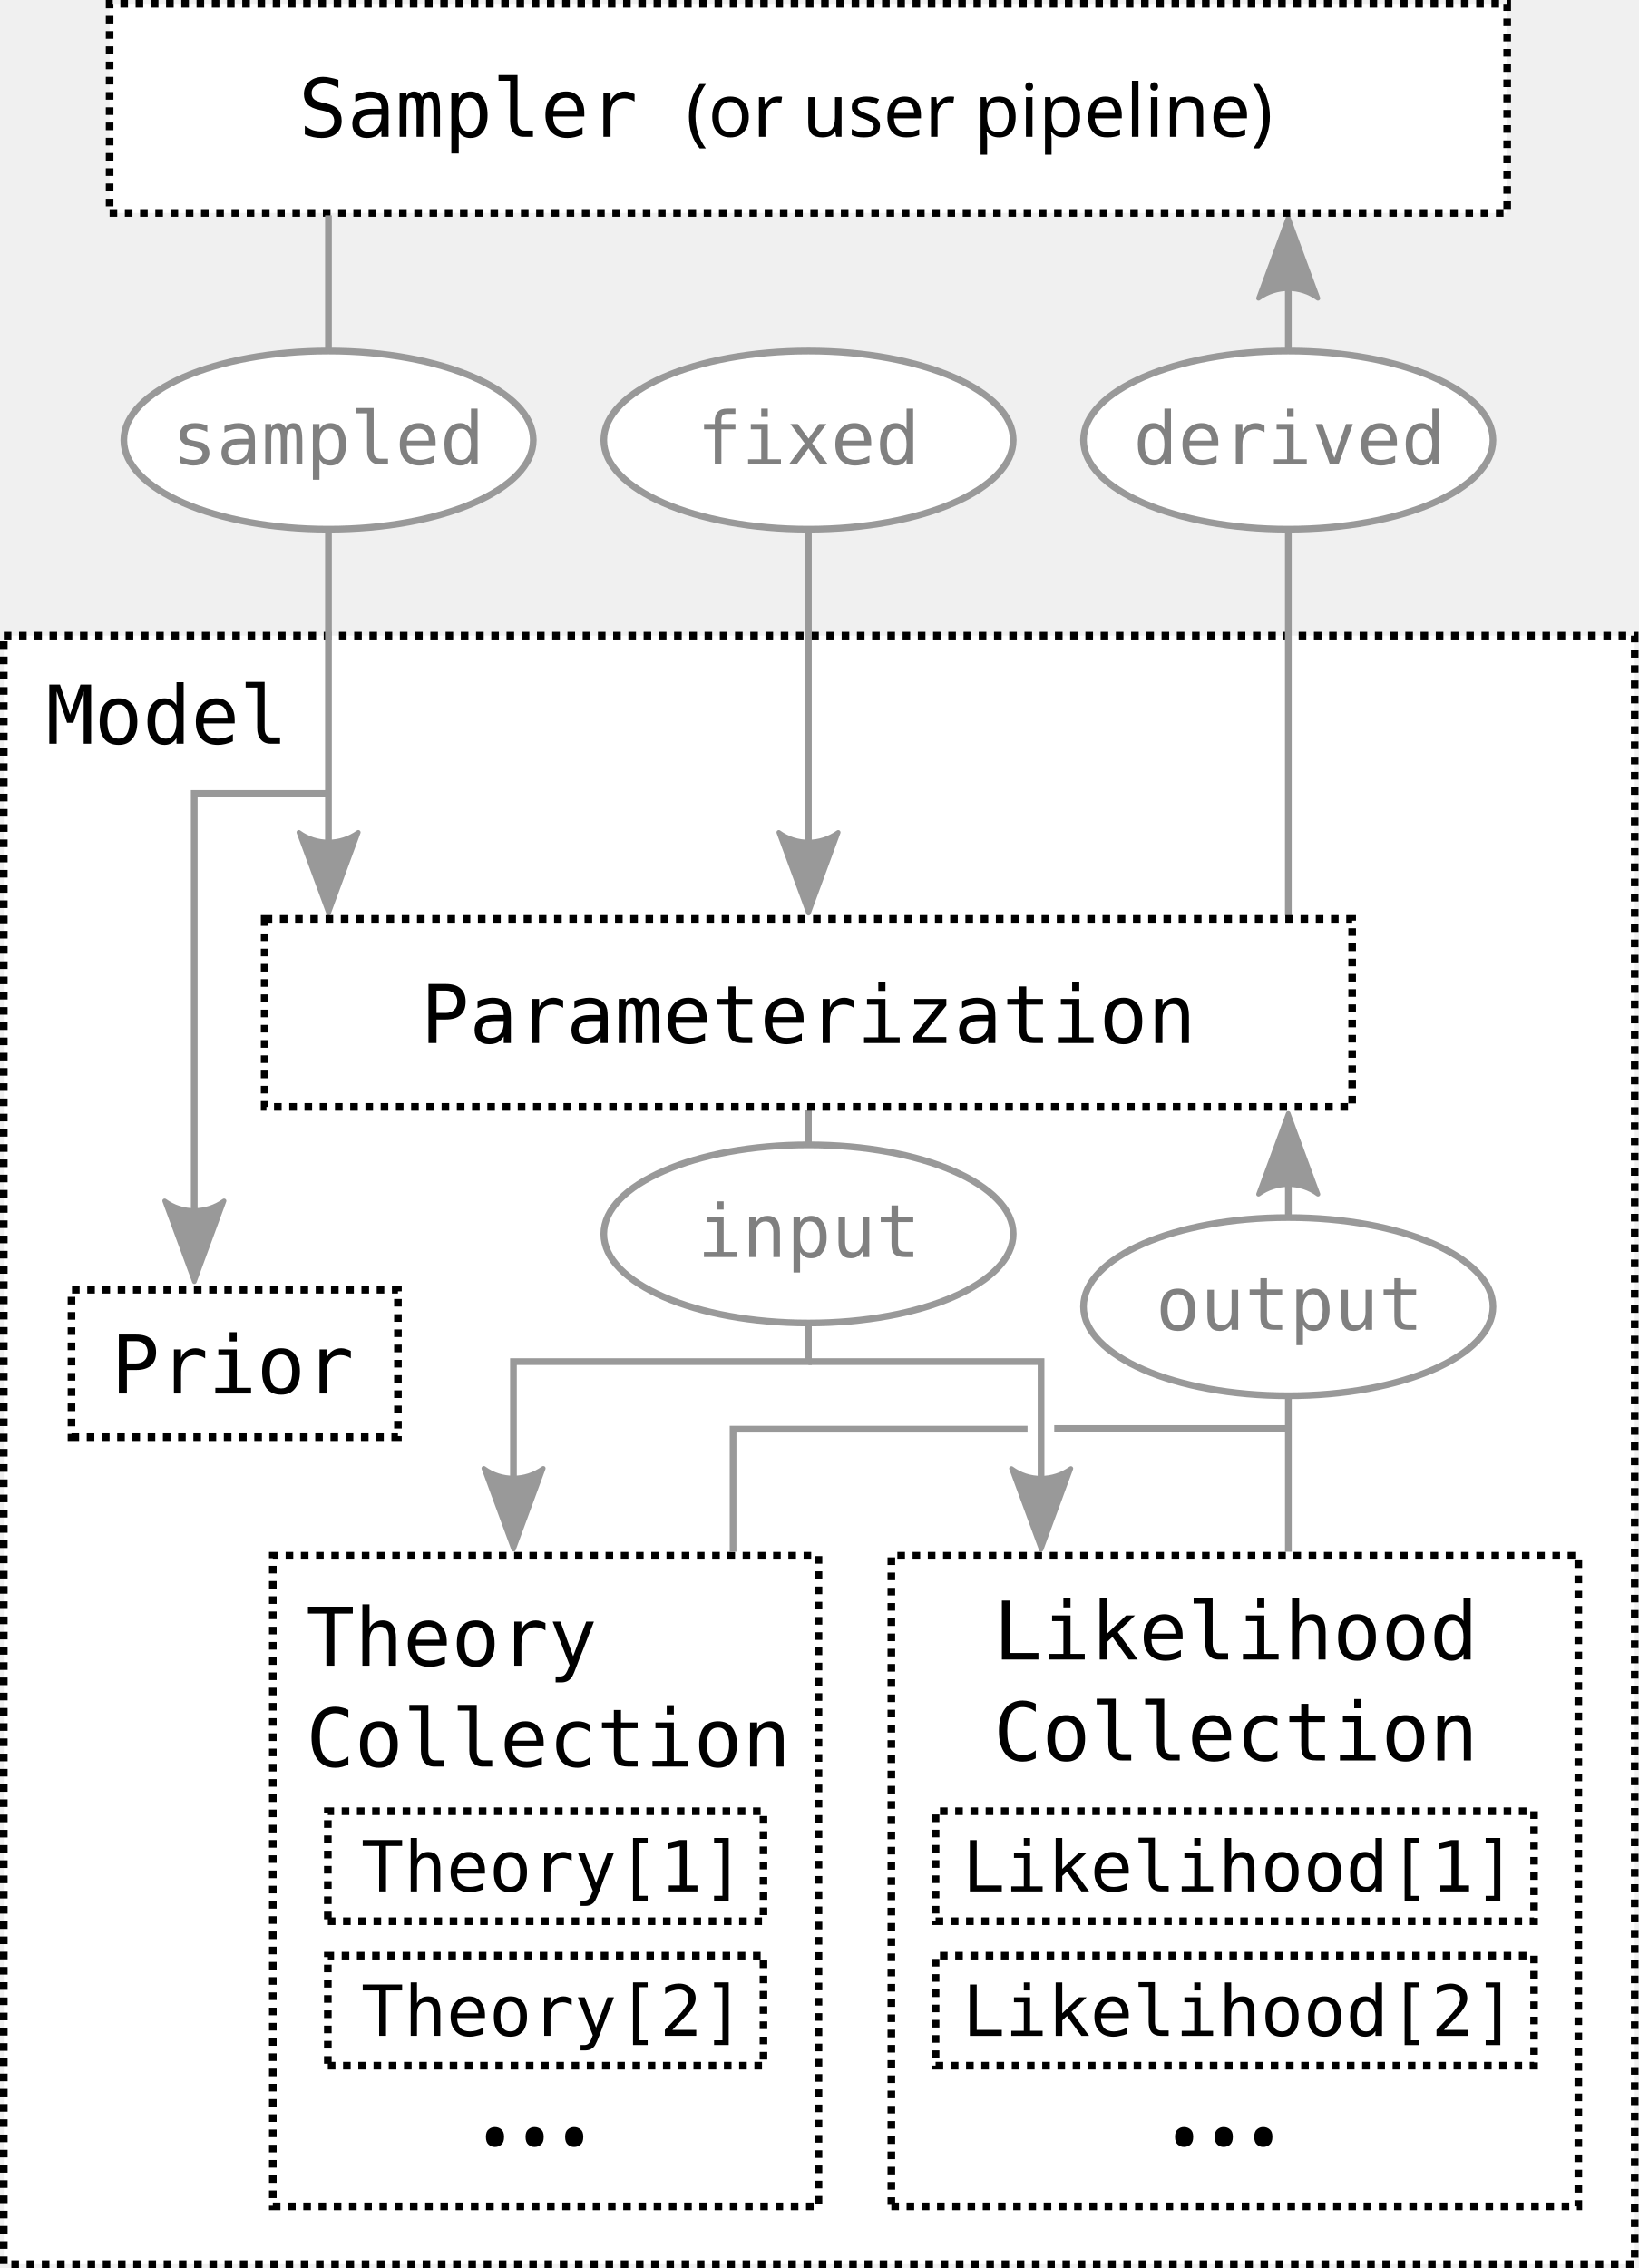
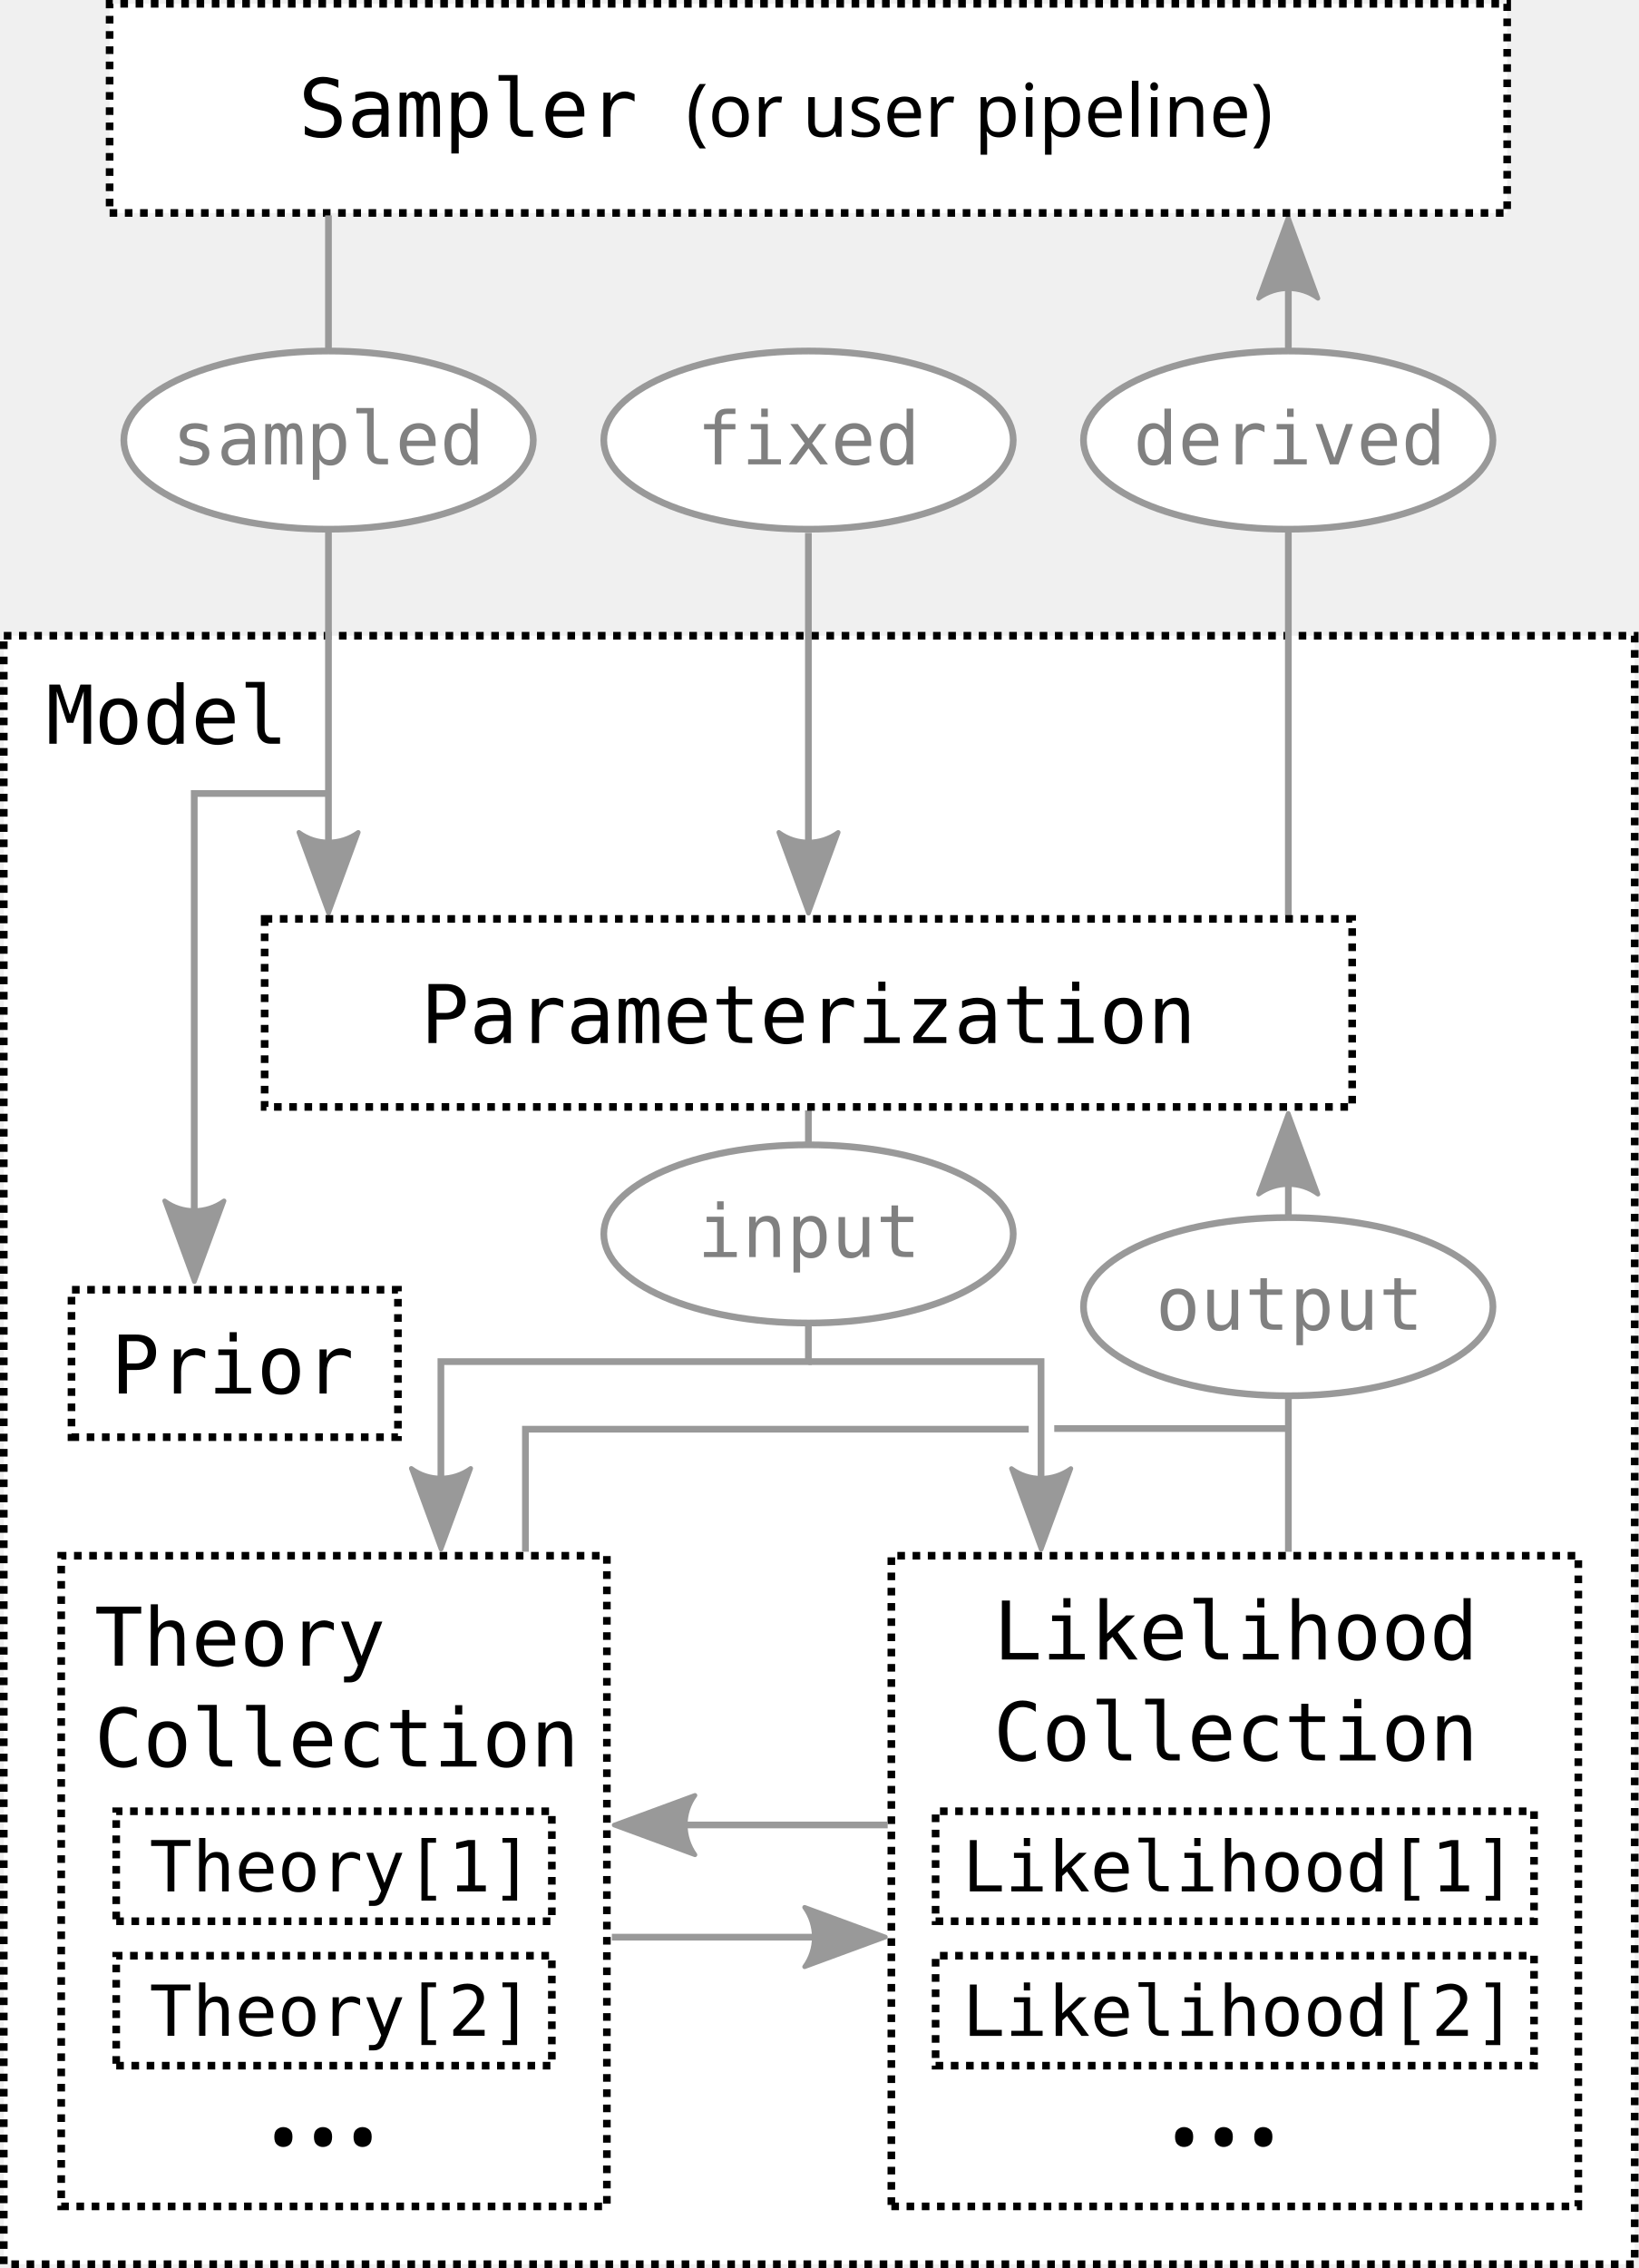
<svg xmlns="http://www.w3.org/2000/svg" width="86.047mm" height="119.081mm" viewBox="0 0 86.047 119.081" version="1.1" id="svg8">
  <defs id="defs2">
+     <marker style="overflow:visible" id="marker2227" refX="0" refY="0" orient="auto">
+       <path transform="matrix(1.1,0,0,1.1,1.1,0)" d="M 8.719,4.034 -2.207,0.016 8.719,-4.002 c -1.745,2.372 -1.735,5.617 -6e-7,8.035 z" style="fill:#999999;fill-opacity:1;fill-rule:evenodd;stroke:#999999;stroke-width:0.625;stroke-linejoin:round;stroke-opacity:1" id="path2225" />
+     </marker>
+     <marker orient="auto" refY="0" refX="0" id="marker1141" style="overflow:visible">
+       <path id="path1139" style="fill:#999999;fill-opacity:1;fill-rule:evenodd;stroke:#999999;stroke-width:0.625;stroke-linejoin:round;stroke-opacity:1" d="M 8.719,4.034 -2.207,0.016 8.719,-4.002 c -1.745,2.372 -1.735,5.617 -6e-7,8.035 z" transform="matrix(1.1,0,0,1.1,1.1,0)" />
+     </marker>
    <marker orient="auto" refY="0.0" refX="0.0" id="marker1460" style="overflow:visible;">
      <path id="path1458" style="fill-rule:evenodd;stroke-width:0.625;stroke-linejoin:round;stroke:#999999;stroke-opacity:1;fill:#999999;fill-opacity:1" d="M 8.719,4.034 L -2.207,0.016 L 8.719,-4.002 C 6.973,-1.63 6.983,1.616 8.719,4.034 z " transform="scale(1.1) rotate(180) translate(1,0)" />
    </marker>
    <marker orient="auto" refY="0.0" refX="0.0" id="Arrow2Lend" style="overflow:visible;">
      <path id="path1195" style="fill-rule:evenodd;stroke-width:0.625;stroke-linejoin:round;stroke:#999999;stroke-opacity:1;fill:#999999;fill-opacity:1" d="M 8.719,4.034 L -2.207,0.016 L 8.719,-4.002 C 6.973,-1.63 6.983,1.616 8.719,4.034 z " transform="scale(1.1) rotate(180) translate(1,0)" />
    </marker>
    <marker orient="auto" refY="0.0" refX="0.0" id="marker1445" style="overflow:visible">
      <path id="path1192" style="fill-rule:evenodd;stroke-width:0.625;stroke-linejoin:round;stroke:#999999;stroke-opacity:1;fill:#999999;fill-opacity:1" d="M 8.719,4.034 L -2.207,0.016 L 8.719,-4.002 C 6.973,-1.63 6.983,1.616 8.719,4.034 z " transform="scale(1.1) translate(1,0)" />
    </marker>
    <marker orient="auto" refY="0.0" refX="0.0" id="Arrow1Lend" style="overflow:visible;">
      <path id="path1177" d="M 0.0,0.0 L 5.0,-5.0 L -12.5,0.0 L 5.0,5.0 L 0.0,0.0 z " style="fill-rule:evenodd;stroke:#999999;stroke-width:1pt;stroke-opacity:1;fill:#999999;fill-opacity:1" transform="scale(0.8) rotate(180) translate(12.5,0)" />
    </marker>
    <marker orient="auto" refY="0.0" refX="0.0" id="marker1440" style="overflow:visible">
      <path id="path1438" d="M 0.0,0.0 L 5.0,-5.0 L -12.5,0.0 L 5.0,5.0 L 0.0,0.0 z " style="fill-rule:evenodd;stroke:#999999;stroke-width:1pt;stroke-opacity:1;fill:#999999;fill-opacity:1" transform="scale(0.8) translate(12.5,0)" />
    </marker>
    <marker orient="auto" refY="0.0" refX="0.0" id="Arrow1Lstart" style="overflow:visible">
      <path id="path1174" d="M 0.0,0.0 L 5.0,-5.0 L -12.5,0.0 L 5.0,5.0 L 0.0,0.0 z " style="fill-rule:evenodd;stroke:#999999;stroke-width:1pt;stroke-opacity:1;fill:#999999;fill-opacity:1" transform="scale(0.8) translate(12.5,0)" />
    </marker>
    <marker style="overflow:visible" id="marker5993" refX="0" refY="0" orient="auto">
      <path transform="matrix(1.1,0,0,1.1,1.1,0)" d="M 8.719,4.034 -2.207,0.016 8.719,-4.002 c -1.745,2.372 -1.735,5.617 -6e-7,8.035 z" style="fill:#999999;fill-opacity:1;fill-rule:evenodd;stroke:#999999;stroke-width:0.625;stroke-linejoin:round;stroke-opacity:1" id="path5991" />
    </marker>
    <marker orient="auto" refY="0" refX="0" id="marker5827" style="overflow:visible">
      <path id="path5825" style="fill:#999999;fill-opacity:1;fill-rule:evenodd;stroke:#999999;stroke-width:0.625;stroke-linejoin:round;stroke-opacity:1" d="M 8.719,4.034 -2.207,0.016 8.719,-4.002 c -1.745,2.372 -1.735,5.617 -6e-7,8.035 z" transform="matrix(1.1,0,0,1.1,1.1,0)" />
    </marker>
    <marker orient="auto" refY="0" refX="0" id="marker5817" style="overflow:visible">
      <path id="path5815" style="fill:#999999;fill-opacity:1;fill-rule:evenodd;stroke:#999999;stroke-width:0.625;stroke-linejoin:round;stroke-opacity:1" d="M 8.719,4.034 -2.207,0.016 8.719,-4.002 c -1.745,2.372 -1.735,5.617 -6e-7,8.035 z" transform="matrix(1.1,0,0,1.1,1.1,0)" />
    </marker>
    <marker orient="auto" refY="0" refX="0" id="marker4265" style="overflow:visible">
      <path id="path4263" style="fill:#999999;fill-opacity:1;fill-rule:evenodd;stroke:#999999;stroke-width:0.625;stroke-linejoin:round;stroke-opacity:1" d="M 8.719,4.034 -2.207,0.016 8.719,-4.002 c -1.745,2.372 -1.735,5.617 -6e-7,8.035 z" transform="matrix(1.1,0,0,1.1,1.1,0)" />
    </marker>
    <marker style="overflow:visible" id="marker4069" refX="0" refY="0" orient="auto">
      <path transform="matrix(1.1,0,0,1.1,1.1,0)" d="M 8.719,4.034 -2.207,0.016 8.719,-4.002 c -1.745,2.372 -1.735,5.617 -6e-7,8.035 z" style="fill:#999999;fill-opacity:1;fill-rule:evenodd;stroke:#999999;stroke-width:0.625;stroke-linejoin:round;stroke-opacity:1" id="path4067" />
    </marker>
    <marker orient="auto" refY="0" refX="0" id="Arrow2Lstart" style="overflow:visible">
      <path id="path3539" style="fill:#999999;fill-opacity:1;fill-rule:evenodd;stroke:#999999;stroke-width:0.625;stroke-linejoin:round;stroke-opacity:1" d="M 8.719,4.034 -2.207,0.016 8.719,-4.002 c -1.745,2.372 -1.735,5.617 -6e-7,8.035 z" transform="matrix(1.1,0,0,1.1,1.1,0)" />
    </marker>
  </defs>
  <g id="layer1" transform="translate(-50.44539,-69.7222)">
    <rect style="fill:#ffffff;stroke:#000000;stroke-width:0.4;stroke-miterlimit:4;stroke-dasharray:0.4, 0.4;stroke-dashoffset:0" id="rect26257" width="85.647" height="85.502" x="50.645" y="103.101" />
    <path id="path4874" d="M 118.102,81.612 V 117.789" style="fill:none;stroke:#999999;stroke-width:0.353;stroke-linecap:butt;stroke-linejoin:miter;stroke-miterlimit:4;stroke-dasharray:none;stroke-opacity:1;marker-start:url(#marker4265)" />
    <text xml:space="preserve" style="font-style:normal;font-weight:normal;font-size:10.583px;line-height:1.25;font-family:sans-serif;letter-spacing:0px;word-spacing:0px;fill:#000000;fill-opacity:1;stroke:none;stroke-width:0.265" x="118.328" y="182.102" id="text20">
      <tspan id="tspan18" x="118.328" y="191.466" style="stroke-width:0.265" />
    </text>
    <rect y="-80.903" x="56.202" height="10.981" width="73.392" id="rect27076" style="fill:#ffffff;stroke:#000000;stroke-width:0.4;stroke-miterlimit:4;stroke-dasharray:0.4, 0.4;stroke-dashoffset:0" transform="scale(1,-1)" />
    <text xml:space="preserve" style="font-style:normal;font-variant:normal;font-weight:normal;font-stretch:normal;font-size:4.233px;line-height:1.25;font-family:'DejaVu Sans Mono';-inkscape-font-specification:'DejaVu Sans Mono, Normal';font-variant-ligatures:normal;font-variant-caps:normal;font-variant-numeric:normal;font-feature-settings:normal;text-align:start;letter-spacing:0px;word-spacing:0px;writing-mode:lr-tb;text-anchor:start;fill:#000000;fill-opacity:1;stroke:none;stroke-width:0.265" x="66.282" y="76.727" id="text32" transform="scale(0.9976707,1.002335)">
      <tspan x="66.282" y="76.727" style="font-style:normal;font-variant:normal;font-weight:normal;font-stretch:normal;font-size:4.233px;font-family:'DejaVu Sans Mono';-inkscape-font-specification:'DejaVu Sans Mono, Normal';font-variant-ligatures:normal;font-variant-caps:normal;font-variant-numeric:normal;font-feature-settings:normal;text-align:start;writing-mode:lr-tb;text-anchor:start;stroke-width:0.265" id="tspan65">Sampler <tspan style="font-style:normal;font-variant:normal;font-weight:normal;font-stretch:normal;font-size:3.881px;font-family:sans-serif;-inkscape-font-specification:'sans-serif, Normal';font-variant-ligatures:normal;font-variant-caps:normal;font-variant-numeric:normal;font-feature-settings:normal;text-align:start;writing-mode:lr-tb;text-anchor:start" id="tspan8004">(or user pipeline)</tspan>
      </tspan>
    </text>
    <path id="path15054" d="m 67.694,117.198 2e-6,-36.167" style="fill:none;stroke:#999999;stroke-width:0.353;stroke-linecap:butt;stroke-linejoin:miter;stroke-miterlimit:4;stroke-dasharray:none;stroke-opacity:1;marker-start:url(#Arrow2Lstart)" />
    <ellipse style="fill:#ffffff;stroke:#999999;stroke-width:0.353;stroke-miterlimit:4;stroke-dasharray:none;stroke-dashoffset:0" id="ellipse6195" cx="67.7" cy="92.83" rx="10.751" ry="4.678" />
    <text xml:space="preserve" style="font-style:normal;font-variant:normal;font-weight:normal;font-stretch:normal;font-size:3.881px;line-height:1.25;font-family:'DejaVu Sans Mono';-inkscape-font-specification:'DejaVu Sans Mono, Normal';font-variant-ligatures:normal;font-variant-caps:normal;font-variant-numeric:normal;font-feature-settings:normal;text-align:start;letter-spacing:0px;word-spacing:0px;writing-mode:lr-tb;text-anchor:start;fill:#808080;fill-opacity:1;stroke:none;stroke-width:0.222" x="59.268" y="94.439" id="text6000" transform="scale(1.003554,0.9964585)">
      <tspan id="tspan5998" x="59.268" y="94.439" style="font-style:normal;font-variant:normal;font-weight:normal;font-stretch:normal;font-size:3.881px;font-family:'DejaVu Sans Mono';-inkscape-font-specification:'DejaVu Sans Mono, Normal';font-variant-ligatures:normal;font-variant-caps:normal;font-variant-numeric:normal;font-feature-settings:normal;text-align:start;writing-mode:lr-tb;text-anchor:start;fill:#808080;stroke-width:0.222">sampled</tspan>
    </text>
    <ellipse style="fill:#ffffff;stroke:#999999;stroke-width:0.353;stroke-miterlimit:4;stroke-dasharray:none;stroke-dashoffset:0" id="ellipse6211" cx="118.096" cy="92.83" rx="10.751" ry="4.678" />
    <text xml:space="preserve" style="font-style:normal;font-variant:normal;font-weight:normal;font-stretch:normal;font-size:3.881px;line-height:1.25;font-family:'DejaVu Sans Mono';-inkscape-font-specification:'DejaVu Sans Mono, Normal';font-variant-ligatures:normal;font-variant-caps:normal;font-variant-numeric:normal;font-feature-settings:normal;text-align:start;letter-spacing:0px;word-spacing:0px;writing-mode:lr-tb;text-anchor:start;fill:#808080;fill-opacity:1;stroke:none;stroke-width:0.222" x="109.573" y="94.439" id="text6004" transform="scale(1.003554,0.9964585)">
      <tspan id="tspan6002" x="109.573" y="94.439" style="font-style:normal;font-variant:normal;font-weight:normal;font-stretch:normal;font-size:3.881px;font-family:'DejaVu Sans Mono';-inkscape-font-specification:'DejaVu Sans Mono, Normal';font-variant-ligatures:normal;font-variant-caps:normal;font-variant-numeric:normal;font-feature-settings:normal;text-align:start;writing-mode:lr-tb;text-anchor:start;fill:#808080;stroke-width:0.222">derived</tspan>
    </text>
-     <path style="fill:none;stroke:#999999;stroke-width:0.353;stroke-linecap:butt;stroke-linejoin:miter;stroke-miterlimit:4;stroke-dasharray:none;stroke-opacity:1;marker-start:url(#marker5827)" d="m 77.409,150.593 v -9.379 h 15.49 v -13.191" id="path2293" />
+     <path style="fill:none;stroke:#999999;stroke-width:0.353;stroke-linecap:butt;stroke-linejoin:miter;stroke-miterlimit:4;stroke-dasharray:none;stroke-opacity:1;marker-start:url(#marker5827)" d="m 73.599,150.593 v -9.379 H 92.898 v -13.191" id="path2293" />
    <g id="g1165" transform="translate(0,-4.347614)">
      <ellipse ry="4.678" rx="10.751" cy="138.857" cx="92.904" id="ellipse6222" style="fill:#ffffff;stroke:#999999;stroke-width:0.353;stroke-miterlimit:4;stroke-dasharray:none;stroke-dashoffset:0" />
      <text transform="scale(1.003307,0.9967038)" xml:space="preserve" style="font-style:normal;font-variant:normal;font-weight:normal;font-stretch:normal;font-size:3.881px;line-height:1.25;font-family:'DejaVu Sans Mono';-inkscape-font-specification:'DejaVu Sans Mono, Normal';font-variant-ligatures:normal;font-variant-caps:normal;font-variant-numeric:normal;font-feature-settings:normal;text-align:start;letter-spacing:0px;word-spacing:0px;writing-mode:lr-tb;text-anchor:start;fill:#808080;fill-opacity:1;stroke:none;stroke-width:0.222" x="86.783" y="140.537" id="text6284">
        <tspan id="tspan6286" x="86.783" y="140.537" style="font-style:normal;font-variant:normal;font-weight:normal;font-stretch:normal;font-size:3.881px;font-family:'DejaVu Sans Mono';-inkscape-font-specification:'DejaVu Sans Mono, Normal';font-variant-ligatures:normal;font-variant-caps:normal;font-variant-numeric:normal;font-feature-settings:normal;text-align:start;writing-mode:lr-tb;text-anchor:start;fill:#808080;stroke-width:0.222">input</tspan>
      </text>
    </g>
    <path id="path5341" d="m 118.104,128.649 0,22.548" style="fill:none;stroke:#999999;stroke-width:0.353;stroke-linecap:butt;stroke-linejoin:miter;stroke-miterlimit:4;stroke-dasharray:none;stroke-opacity:1;marker-start:url(#marker5817)" />
    <g id="g1170" transform="translate(0,-0.5291667)">
      <ellipse style="fill:#ffffff;stroke:#999999;stroke-width:0.353;stroke-miterlimit:4;stroke-dasharray:none;stroke-dashoffset:0" id="ellipse6224" cx="118.096" cy="138.857" rx="10.751" ry="4.678" />
      <text transform="scale(1.003307,0.9967038)" id="text28" y="140.537" x="110.765" style="font-style:normal;font-variant:normal;font-weight:normal;font-stretch:normal;font-size:3.881px;line-height:1.25;font-family:'DejaVu Sans Mono';-inkscape-font-specification:'DejaVu Sans Mono, Normal';font-variant-ligatures:normal;font-variant-caps:normal;font-variant-numeric:normal;font-feature-settings:normal;text-align:start;letter-spacing:0px;word-spacing:0px;writing-mode:lr-tb;text-anchor:start;fill:#808080;fill-opacity:1;stroke:none;stroke-width:0.222" xml:space="preserve">
        <tspan style="font-style:normal;font-variant:normal;font-weight:normal;font-stretch:normal;font-size:3.881px;font-family:'DejaVu Sans Mono';-inkscape-font-specification:'DejaVu Sans Mono, Normal';font-variant-ligatures:normal;font-variant-caps:normal;font-variant-numeric:normal;font-feature-settings:normal;text-align:start;writing-mode:lr-tb;text-anchor:start;fill:#808080;stroke-width:0.222" y="140.537" x="110.765" id="tspan26">output</tspan>
      </text>
    </g>
    <text transform="scale(0.9961022,1.003913)" id="text26817" y="108.349" x="53.072" style="font-style:normal;font-variant:normal;font-weight:normal;font-stretch:normal;font-size:4.233px;line-height:1.25;font-family:'DejaVu Sans Mono';-inkscape-font-specification:'DejaVu Sans Mono, Normal';font-variant-ligatures:normal;font-variant-caps:normal;font-variant-numeric:normal;font-feature-settings:normal;text-align:start;letter-spacing:0px;word-spacing:0px;writing-mode:lr-tb;text-anchor:start;fill:#000000;fill-opacity:1;stroke:none;stroke-width:0.265" xml:space="preserve">
      <tspan style="font-style:normal;font-variant:normal;font-weight:normal;font-stretch:normal;font-size:4.233px;font-family:'DejaVu Sans Mono';-inkscape-font-specification:'DejaVu Sans Mono, Normal';font-variant-ligatures:normal;font-variant-caps:normal;font-variant-numeric:normal;font-feature-settings:normal;text-align:start;writing-mode:lr-tb;text-anchor:start;stroke-width:0.265" y="108.349" x="53.072" id="tspan26815">Model</tspan>
    </text>
    <path id="path1080" d="M 92.898,117.2 V 97.701" style="fill:none;stroke:#999999;stroke-width:0.353;stroke-linecap:butt;stroke-linejoin:miter;stroke-miterlimit:4;stroke-dasharray:none;stroke-opacity:1;marker-start:url(#marker4069)" />
    <path style="fill:none;stroke:#999999;stroke-width:0.353;stroke-linecap:butt;stroke-linejoin:miter;stroke-miterlimit:4;stroke-dasharray:none;stroke-opacity:1;marker-start:url(#marker5993)" d="m 60.646,136.547 v -25.163 h 7.148" id="path2227" />
    <ellipse ry="4.678" rx="10.751" cy="92.83" cx="92.904" id="ellipse6209" style="fill:#ffffff;stroke:#999999;stroke-width:0.353;stroke-miterlimit:4;stroke-dasharray:none;stroke-dashoffset:0" />
    <text xml:space="preserve" style="font-style:normal;font-variant:normal;font-weight:normal;font-stretch:normal;font-size:3.881px;line-height:1.25;font-family:'DejaVu Sans Mono';-inkscape-font-specification:'DejaVu Sans Mono, Normal';font-variant-ligatures:normal;font-variant-caps:normal;font-variant-numeric:normal;font-feature-settings:normal;text-align:start;letter-spacing:0px;word-spacing:0px;writing-mode:lr-tb;text-anchor:start;fill:#808080;fill-opacity:1;stroke:none;stroke-width:0.222" x="86.735" y="94.439" id="text5996" transform="scale(1.003554,0.9964585)">
      <tspan id="tspan5994" x="86.735" y="94.439" style="font-style:normal;font-variant:normal;font-weight:normal;font-stretch:normal;font-size:3.881px;font-family:'DejaVu Sans Mono';-inkscape-font-specification:'DejaVu Sans Mono, Normal';font-variant-ligatures:normal;font-variant-caps:normal;font-variant-numeric:normal;font-feature-settings:normal;text-align:start;writing-mode:lr-tb;text-anchor:start;fill:#808080;stroke-width:0.222">fixed</tspan>
    </text>
    <g id="g1160" transform="translate(-0.484049,0.6453986)">
      <rect transform="scale(1,-1)" style="fill:#ffffff;stroke:#000000;stroke-width:0.4;stroke-miterlimit:4;stroke-dasharray:0.4, 0.4;stroke-dashoffset:0" id="rect28732" width="17.143" height="7.741" x="54.684" y="-144.535" />
      <text id="text24" y="142.243" x="56.765" style="font-style:normal;font-variant:normal;font-weight:normal;font-stretch:normal;font-size:4.233px;line-height:1.25;font-family:'DejaVu Sans Mono';-inkscape-font-specification:'DejaVu Sans Mono, Normal';font-variant-ligatures:normal;font-variant-caps:normal;font-variant-numeric:normal;font-feature-settings:normal;text-align:start;letter-spacing:0px;word-spacing:0px;writing-mode:lr-tb;text-anchor:start;fill:#000000;fill-opacity:1;stroke:none;stroke-width:0.265" xml:space="preserve">
        <tspan style="font-style:normal;font-variant:normal;font-weight:normal;font-stretch:normal;font-size:4.233px;font-family:'DejaVu Sans Mono';-inkscape-font-specification:'DejaVu Sans Mono, Normal';font-variant-ligatures:normal;font-variant-caps:normal;font-variant-numeric:normal;font-feature-settings:normal;text-align:start;writing-mode:lr-tb;text-anchor:start;stroke-width:0.265" y="142.243" x="56.765" id="tspan22">Prior</tspan>
      </text>
    </g>
    <rect transform="scale(1,-1)" style="fill:#ffffff;stroke:#000000;stroke-width:0.4;stroke-miterlimit:4;stroke-dasharray:0.4, 0.4;stroke-dashoffset:0" id="rect28497" width="36.077" height="34.162" x="97.254" y="-185.568" />
    <text transform="scale(0.9983801,1.001623)" id="text7294" y="156.601" x="102.789" style="font-style:normal;font-variant:normal;font-weight:normal;font-stretch:normal;font-size:4.233px;line-height:1.25;font-family:'DejaVu Sans Mono';-inkscape-font-specification:'DejaVu Sans Mono, Normal';font-variant-ligatures:normal;font-variant-caps:normal;font-variant-numeric:normal;font-feature-settings:normal;text-align:start;letter-spacing:0px;word-spacing:0px;writing-mode:lr-tb;text-anchor:start;fill:#000000;fill-opacity:1;stroke:none;stroke-width:0.265" xml:space="preserve">
      <tspan id="tspan7292" style="font-style:normal;font-variant:normal;font-weight:normal;font-stretch:normal;font-size:4.233px;font-family:'DejaVu Sans Mono';-inkscape-font-specification:'DejaVu Sans Mono, Normal';font-variant-ligatures:normal;font-variant-caps:normal;font-variant-numeric:normal;font-feature-settings:normal;text-align:start;writing-mode:lr-tb;text-anchor:start;stroke-width:0.265" y="156.601" x="102.789">Likelihood</tspan>
      <tspan style="font-style:normal;font-variant:normal;font-weight:normal;font-stretch:normal;font-size:4.233px;font-family:'DejaVu Sans Mono';-inkscape-font-specification:'DejaVu Sans Mono, Normal';font-variant-ligatures:normal;font-variant-caps:normal;font-variant-numeric:normal;font-feature-settings:normal;text-align:start;writing-mode:lr-tb;text-anchor:start;stroke-width:0.265" y="161.892" x="102.789" id="tspan1056">Collection</tspan>
    </text>
    <rect transform="scale(1,-1)" style="fill:#ffffff;stroke:#000000;stroke-width:0.4;stroke-miterlimit:4;stroke-dasharray:0.4, 0.4;stroke-dashoffset:0" id="rect6109" width="31.428" height="5.774" x="99.578" y="-170.596" />
    <text xml:space="preserve" style="font-style:normal;font-variant:normal;font-weight:normal;font-stretch:normal;font-size:3.704px;line-height:1.25;font-family:'DejaVu Sans Mono';-inkscape-font-specification:'DejaVu Sans Mono, Normal';font-variant-ligatures:normal;font-variant-caps:normal;font-variant-numeric:normal;font-feature-settings:normal;text-align:start;letter-spacing:0px;word-spacing:0px;writing-mode:lr-tb;text-anchor:start;fill:#000000;fill-opacity:1;stroke:none;stroke-width:0.265" x="100.656" y="169.583" id="text16" transform="scale(1.003268,0.9967423)">
      <tspan id="tspan14" x="100.656" y="169.583" style="font-style:normal;font-variant:normal;font-weight:normal;font-stretch:normal;font-size:3.704px;font-family:'DejaVu Sans Mono';-inkscape-font-specification:'DejaVu Sans Mono, Normal';font-variant-ligatures:normal;font-variant-caps:normal;font-variant-numeric:normal;font-feature-settings:normal;text-align:start;writing-mode:lr-tb;text-anchor:start;stroke-width:0.265">Likelihood[1]</tspan>
    </text>
    <text xml:space="preserve" style="font-style:normal;font-variant:normal;font-weight:normal;font-stretch:normal;font-size:7.761px;line-height:1.25;font-family:sans-serif;-inkscape-font-specification:'sans-serif, Normal';font-variant-ligatures:normal;font-variant-caps:normal;font-variant-numeric:normal;font-feature-settings:normal;text-align:start;letter-spacing:0px;word-spacing:0px;writing-mode:lr-tb;text-anchor:start;fill:#000000;fill-opacity:1;stroke:none;stroke-width:0.265" x="111.591" y="182.339" id="text6107">
      <tspan id="tspan6105" x="111.591" y="182.339" style="font-style:normal;font-variant:normal;font-weight:normal;font-stretch:normal;font-size:7.761px;font-family:sans-serif;-inkscape-font-specification:'sans-serif, Normal';font-variant-ligatures:normal;font-variant-caps:normal;font-variant-numeric:normal;font-feature-settings:normal;text-align:start;writing-mode:lr-tb;text-anchor:start;stroke-width:0.265">...</tspan>
    </text>
    <rect y="-178.18" x="99.578" height="5.774" width="31.428" id="rect8156" style="fill:#ffffff;stroke:#000000;stroke-width:0.4;stroke-miterlimit:4;stroke-dasharray:0.4, 0.4;stroke-dashoffset:0" transform="scale(1,-1)" />
    <text transform="scale(1.003268,0.9967423)" id="text8160" y="177.191" x="100.656" style="font-style:normal;font-variant:normal;font-weight:normal;font-stretch:normal;font-size:3.704px;line-height:1.25;font-family:'DejaVu Sans Mono';-inkscape-font-specification:'DejaVu Sans Mono, Normal';font-variant-ligatures:normal;font-variant-caps:normal;font-variant-numeric:normal;font-feature-settings:normal;text-align:start;letter-spacing:0px;word-spacing:0px;writing-mode:lr-tb;text-anchor:start;fill:#000000;fill-opacity:1;stroke:none;stroke-width:0.265" xml:space="preserve">
      <tspan style="font-style:normal;font-variant:normal;font-weight:normal;font-stretch:normal;font-size:3.704px;font-family:'DejaVu Sans Mono';-inkscape-font-specification:'DejaVu Sans Mono, Normal';font-variant-ligatures:normal;font-variant-caps:normal;font-variant-numeric:normal;font-feature-settings:normal;text-align:start;writing-mode:lr-tb;text-anchor:start;stroke-width:0.265" y="177.191" x="100.656" id="tspan8158">Likelihood[2]</tspan>
    </text>
-     <g id="g1155" transform="translate(-88.52486,6.544219)">
+     <g id="g1155" transform="translate(-99.63736,6.544219)">
      <rect transform="scale(1,-1)" style="fill:#ffffff;stroke:#000000;stroke-width:0.4;stroke-miterlimit:4;stroke-dasharray:0.4, 0.4;stroke-dashoffset:0" id="rect1111" width="28.655" height="34.162" x="153.298" y="-179.024" />
      <text transform="scale(0.9983801,1.001623)" id="text1117" y="150.389" x="155.302" style="font-style:normal;font-variant:normal;font-weight:normal;font-stretch:normal;font-size:4.233px;line-height:1.25;font-family:'DejaVu Sans Mono';-inkscape-font-specification:'DejaVu Sans Mono, Normal';font-variant-ligatures:normal;font-variant-caps:normal;font-variant-numeric:normal;font-feature-settings:normal;text-align:start;letter-spacing:0px;word-spacing:0px;writing-mode:lr-tb;text-anchor:start;fill:#000000;fill-opacity:1;stroke:none;stroke-width:0.265" xml:space="preserve">
        <tspan style="font-style:normal;font-variant:normal;font-weight:normal;font-stretch:normal;font-size:4.233px;font-family:'DejaVu Sans Mono';-inkscape-font-specification:'DejaVu Sans Mono, Normal';font-variant-ligatures:normal;font-variant-caps:normal;font-variant-numeric:normal;font-feature-settings:normal;text-align:start;writing-mode:lr-tb;text-anchor:start;stroke-width:0.265" y="150.389" x="155.302" id="tspan1115">Theory</tspan>
        <tspan id="tspan1141" style="font-style:normal;font-variant:normal;font-weight:normal;font-stretch:normal;font-size:4.233px;font-family:'DejaVu Sans Mono';-inkscape-font-specification:'DejaVu Sans Mono, Normal';font-variant-ligatures:normal;font-variant-caps:normal;font-variant-numeric:normal;font-feature-settings:normal;text-align:start;writing-mode:lr-tb;text-anchor:start;stroke-width:0.265" y="155.681" x="155.302">Collection</tspan>
      </text>
      <rect transform="scale(1,-1)" style="fill:#ffffff;stroke:#000000;stroke-width:0.4;stroke-miterlimit:4;stroke-dasharray:0.4, 0.4;stroke-dashoffset:0" id="rect1119" width="22.877" height="5.774" x="156.186" y="-164.052" />
      <text xml:space="preserve" style="font-style:normal;font-variant:normal;font-weight:normal;font-stretch:normal;font-size:3.704px;line-height:1.25;font-family:'DejaVu Sans Mono';-inkscape-font-specification:'DejaVu Sans Mono, Normal';font-variant-ligatures:normal;font-variant-caps:normal;font-variant-numeric:normal;font-feature-settings:normal;text-align:start;letter-spacing:0px;word-spacing:0px;writing-mode:lr-tb;text-anchor:start;fill:#000000;fill-opacity:1;stroke:none;stroke-width:0.265" x="157.427" y="163.017" id="text1123" transform="scale(1.003268,0.9967423)">
        <tspan id="tspan1121" x="157.427" y="163.017" style="font-style:normal;font-variant:normal;font-weight:normal;font-stretch:normal;font-size:3.704px;font-family:'DejaVu Sans Mono';-inkscape-font-specification:'DejaVu Sans Mono, Normal';font-variant-ligatures:normal;font-variant-caps:normal;font-variant-numeric:normal;font-feature-settings:normal;text-align:start;writing-mode:lr-tb;text-anchor:start;stroke-width:0.265">Theory[1]</tspan>
      </text>
      <text xml:space="preserve" style="font-style:normal;font-variant:normal;font-weight:normal;font-stretch:normal;font-size:7.761px;line-height:1.25;font-family:sans-serif;-inkscape-font-specification:'sans-serif, Normal';font-variant-ligatures:normal;font-variant-caps:normal;font-variant-numeric:normal;font-feature-settings:normal;text-align:start;letter-spacing:0px;word-spacing:0px;writing-mode:lr-tb;text-anchor:start;fill:#000000;fill-opacity:1;stroke:none;stroke-width:0.265" x="163.924" y="175.795" id="text1127">
        <tspan id="tspan1125" x="163.924" y="175.795" style="font-style:normal;font-variant:normal;font-weight:normal;font-stretch:normal;font-size:7.761px;font-family:sans-serif;-inkscape-font-specification:'sans-serif, Normal';font-variant-ligatures:normal;font-variant-caps:normal;font-variant-numeric:normal;font-feature-settings:normal;text-align:start;writing-mode:lr-tb;text-anchor:start;stroke-width:0.265">...</tspan>
      </text>
      <rect y="-171.636" x="156.186" height="5.774" width="22.877" id="rect1129" style="fill:#ffffff;stroke:#000000;stroke-width:0.4;stroke-miterlimit:4;stroke-dasharray:0.4, 0.4;stroke-dashoffset:0" transform="scale(1,-1)" />
      <text transform="scale(1.003268,0.9967423)" id="text1133" y="170.625" x="157.427" style="font-style:normal;font-variant:normal;font-weight:normal;font-stretch:normal;font-size:3.704px;line-height:1.25;font-family:'DejaVu Sans Mono';-inkscape-font-specification:'DejaVu Sans Mono, Normal';font-variant-ligatures:normal;font-variant-caps:normal;font-variant-numeric:normal;font-feature-settings:normal;text-align:start;letter-spacing:0px;word-spacing:0px;writing-mode:lr-tb;text-anchor:start;fill:#000000;fill-opacity:1;stroke:none;stroke-width:0.265" xml:space="preserve">
        <tspan style="font-style:normal;font-variant:normal;font-weight:normal;font-stretch:normal;font-size:3.704px;font-family:'DejaVu Sans Mono';-inkscape-font-specification:'DejaVu Sans Mono, Normal';font-variant-ligatures:normal;font-variant-caps:normal;font-variant-numeric:normal;font-feature-settings:normal;text-align:start;writing-mode:lr-tb;text-anchor:start;stroke-width:0.265" y="170.625" x="157.427" id="tspan1131">Theory[2]</tspan>
      </text>
    </g>
    <path style="fill:none;stroke:#999999;stroke-width:0.353;stroke-linecap:butt;stroke-linejoin:miter;stroke-miterlimit:4;stroke-dasharray:none;stroke-opacity:1;marker-end:url(#Arrow2Lend)" d="m 92.902,141.213 h 12.214 v 9.389" id="path1172" />
    <g id="g1452">
      <rect y="117.97" x="64.343" height="9.871" width="57.111" id="rect18173" style="fill:#ffffff;stroke:#000000;stroke-width:0.4;stroke-miterlimit:4;stroke-dasharray:0.4, 0.4;stroke-dashoffset:0" />
      <text transform="scale(0.9983801,1.001623)" id="text12" y="124.284" x="72.659" style="font-style:normal;font-variant:normal;font-weight:normal;font-stretch:normal;font-size:4.233px;line-height:1.25;font-family:'DejaVu Sans Mono';-inkscape-font-specification:'DejaVu Sans Mono, Normal';font-variant-ligatures:normal;font-variant-caps:normal;font-variant-numeric:normal;font-feature-settings:normal;text-align:start;letter-spacing:0px;word-spacing:0px;writing-mode:lr-tb;text-anchor:start;fill:#000000;fill-opacity:1;stroke:none;stroke-width:0.265" xml:space="preserve">
        <tspan id="tspan2243" style="font-style:normal;font-variant:normal;font-weight:normal;font-stretch:normal;font-size:4.233px;font-family:'DejaVu Sans Mono';-inkscape-font-specification:'DejaVu Sans Mono, Normal';font-variant-ligatures:normal;font-variant-caps:normal;font-variant-numeric:normal;font-feature-settings:normal;text-align:start;writing-mode:lr-tb;text-anchor:start;stroke-width:0.265" y="124.284" x="72.659">Parameterization</tspan>
      </text>
    </g>
    <path style="fill:none;stroke:#999999;stroke-width:0.353;stroke-linecap:butt;stroke-linejoin:miter;stroke-miterlimit:4;stroke-dasharray:none;stroke-opacity:1" d="M 118.076,144.728 H 105.809" id="path1454" />
-     <path style="fill:none;stroke:#999999;stroke-width:0.353;stroke-linecap:butt;stroke-linejoin:miter;stroke-miterlimit:4;stroke-dasharray:none;stroke-opacity:1" d="M 104.406,144.762 H 88.942 v 6.435" id="path1456" />
+     <path style="fill:none;stroke:#999999;stroke-width:0.353;stroke-linecap:butt;stroke-linejoin:miter;stroke-miterlimit:4;stroke-dasharray:none;stroke-opacity:1" d="M 104.469,144.762 H 78.038 v 6.435" id="path1456" />
+     <g id="g2843" transform="translate(0,0.692297)">
+       <path id="path1137" d="M 83.168,164.849 H 97.062" style="fill:none;stroke:#999999;stroke-width:0.353;stroke-linecap:butt;stroke-linejoin:miter;stroke-miterlimit:4;stroke-dasharray:none;stroke-opacity:1;marker-start:url(#marker1141)" />
+       <path style="fill:none;stroke:#999999;stroke-width:0.353;stroke-linecap:butt;stroke-linejoin:miter;stroke-miterlimit:4;stroke-dasharray:none;stroke-opacity:1;marker-start:url(#marker2227)" d="M 96.473,170.74 H 82.578" id="path2223" />
+     </g>
  </g>
</svg>
